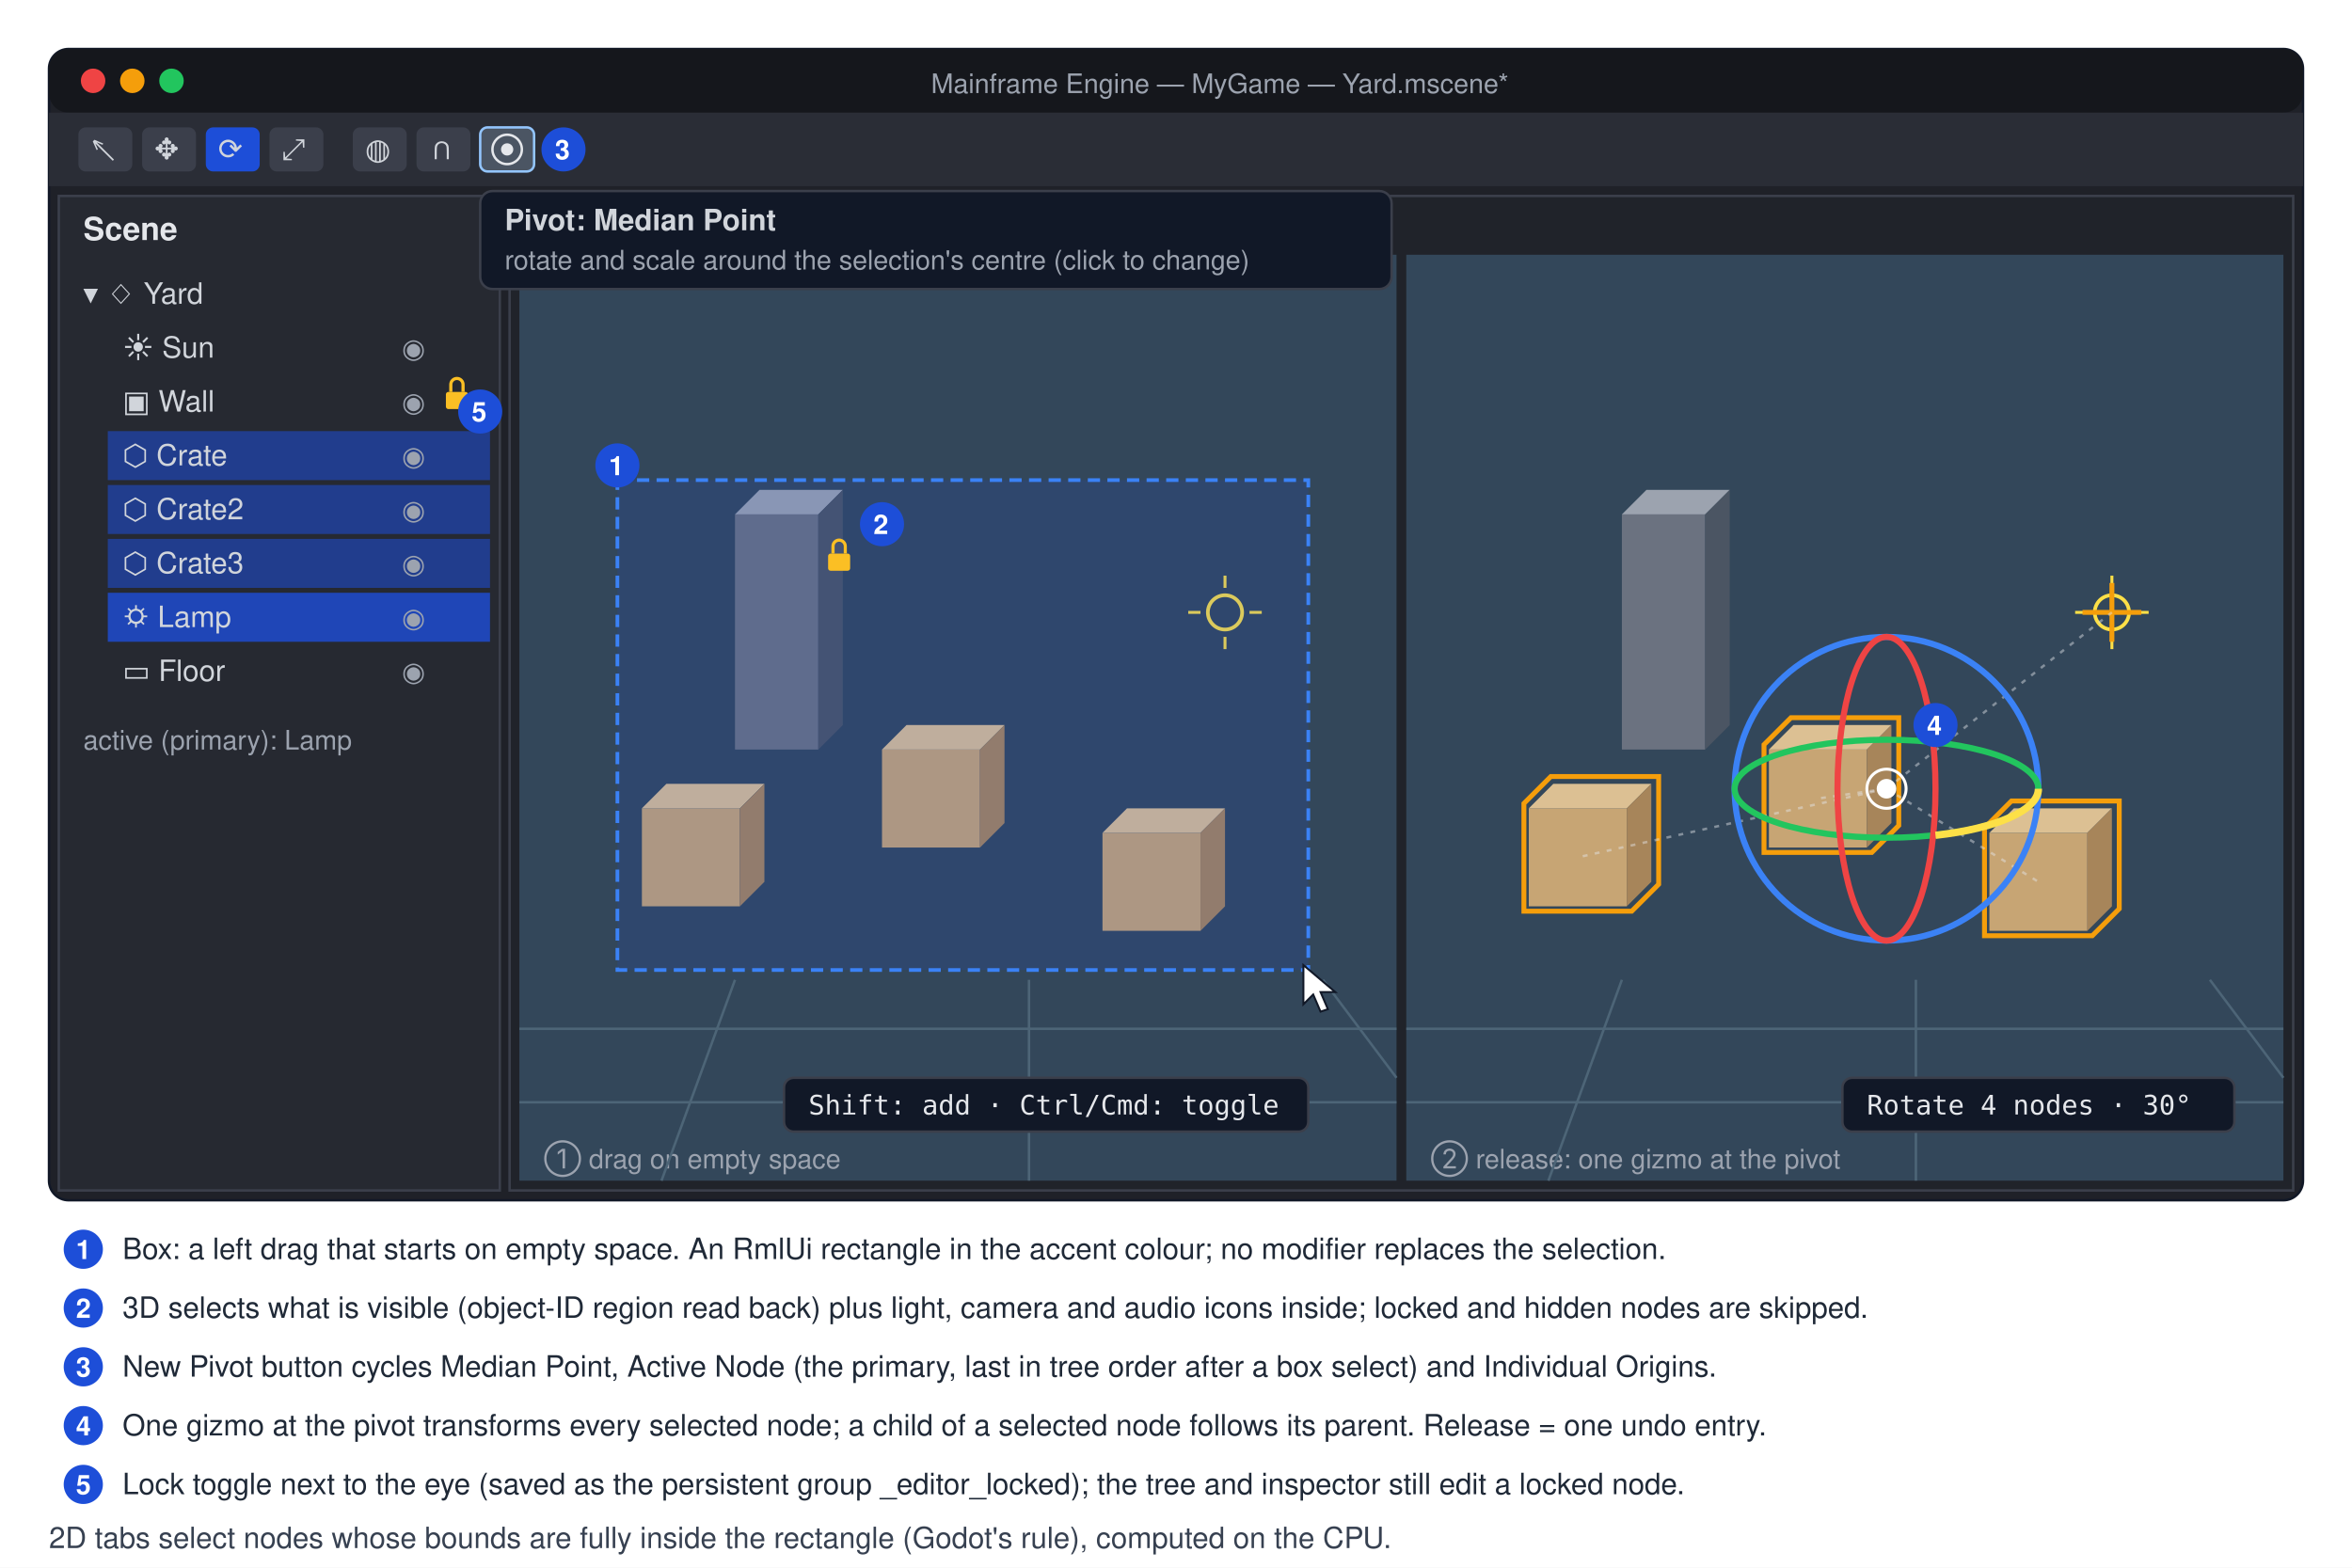
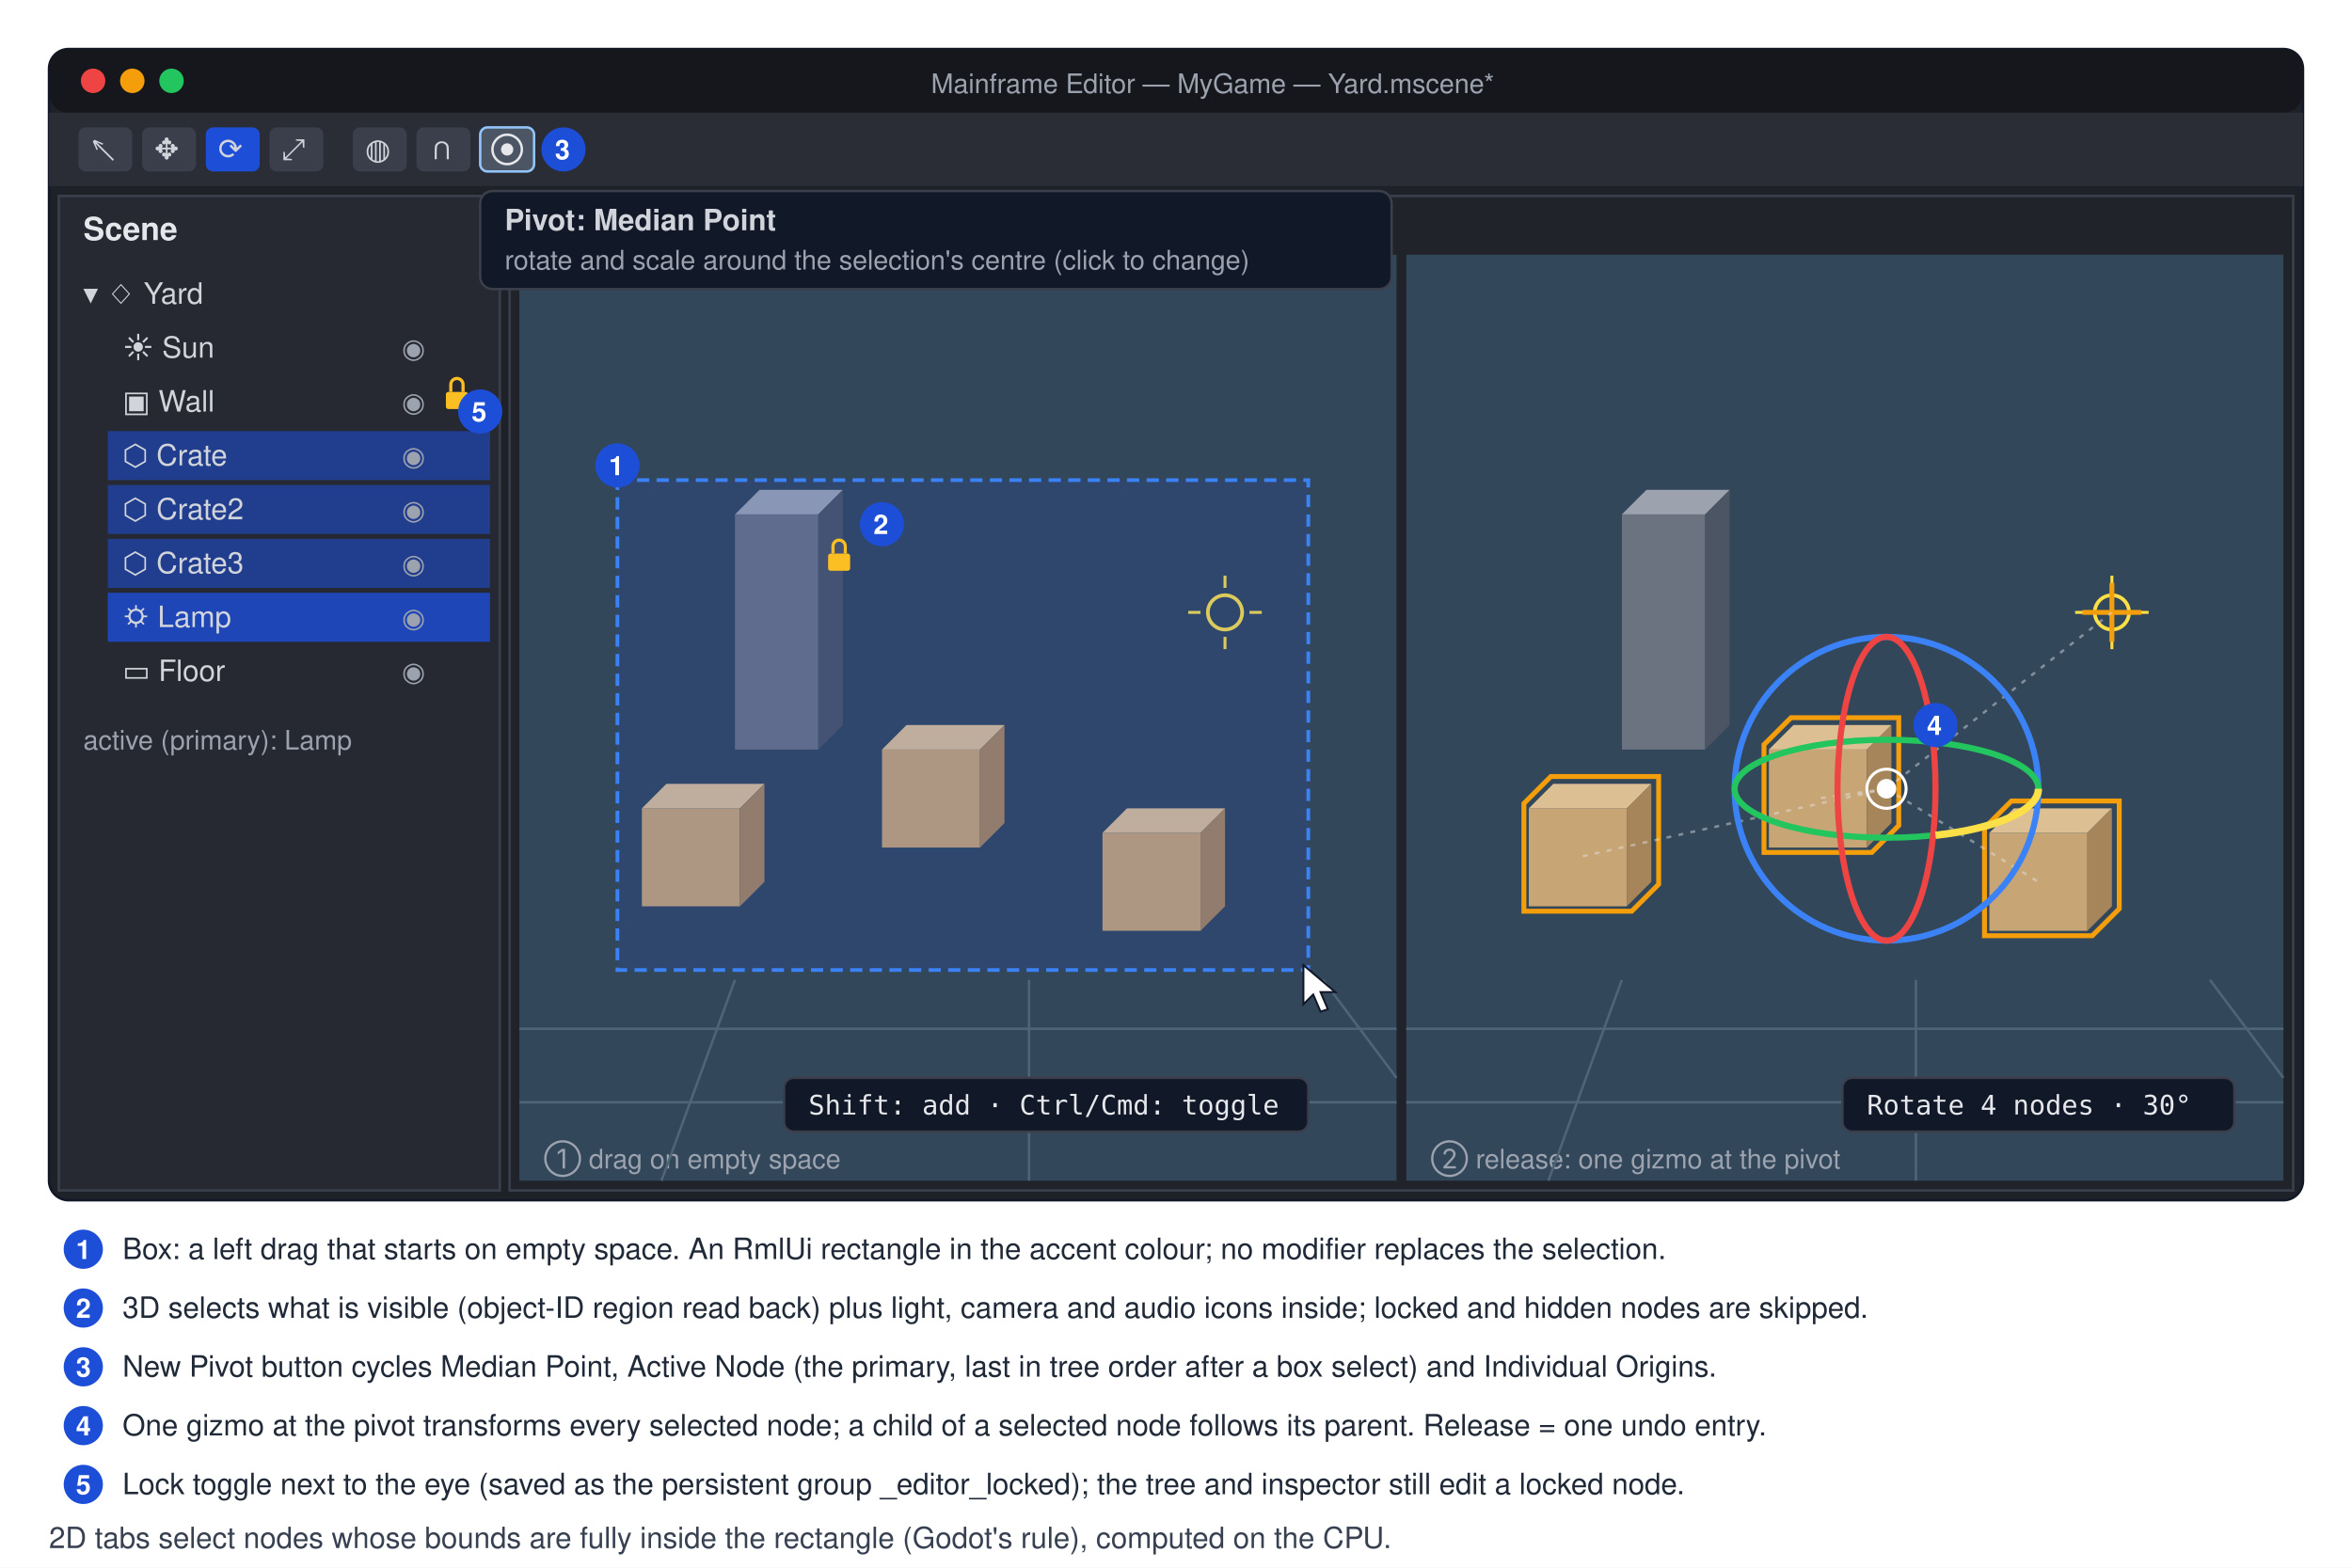
<svg xmlns="http://www.w3.org/2000/svg" viewBox="0 0 960 640" font-family="-apple-system, 'Segoe UI', Helvetica, Arial, sans-serif" font-size="13">
  <rect width="960" height="640" fill="#ffffff" />
  <style>
    .hdr{font-weight:600;font-size:13px;fill:#e5e7eb}
    .t{fill:#d1d5db;font-size:12px}
    .s{fill:#9ca3af;font-size:11px}
    .m{font-family:ui-monospace, Menlo, Consolas, monospace;font-size:11px;fill:#e5e7eb}
    .cap{fill:#374151;font-size:12px}
    .leg{fill:#1f2937;font-size:12px}
    .badge{fill:#1d4ed8}
    .bt{fill:#ffffff;font-size:11px;font-weight:700}
    .cf{fill:#c7a574}
    .ct{fill:#dcc093}
    .cs{fill:#a7855a}
    .sel{fill:none;stroke:#f59e0b;stroke-width:2}
  </style>
  <defs>
    <g id="crate">
      <rect x="-20" y="-20" width="40" height="40" class="cf" />
      <polygon points="-20,-20 -10,-30 30,-30 20,-20" class="ct" />
      <polygon points="20,-20 30,-30 30,10 20,20" class="cs" />
    </g>
    <g id="crateSel">
      <polygon points="-22,-22 -11,-33 33,-33 33,11 22,22 -22,22" class="sel" />
    </g>
    <g id="wall">
      <rect x="0" y="0" width="34" height="96" fill="#6b7280" />
      <polygon points="0,0 10,-10 44,-10 34,0" fill="#9ca3af" />
      <polygon points="34,0 44,-10 44,86 34,96" fill="#4b5563" />
    </g>
    <g id="lamp">
      <circle r="7" fill="none" stroke="#fde047" stroke-width="1.5" />
      <g stroke="#fde047" stroke-width="1.2">
        <line x1="10" y1="0" x2="15" y2="0" />
        <line x1="-10" y1="0" x2="-15" y2="0" />
        <line x1="0" y1="-10" x2="0" y2="-15" />
        <line x1="0" y1="10" x2="0" y2="15" />
      </g>
    </g>
  </defs>
  <rect x="20" y="20" width="920" height="470" rx="8" fill="#1f2128" stroke="#111827" />
  <rect x="20" y="20" width="920" height="26" rx="8" fill="#15171c" />
  <circle cx="38" cy="33" r="5" fill="#ef4444" />
  <circle cx="54" cy="33" r="5" fill="#f59e0b" />
  <circle cx="70" cy="33" r="5" fill="#22c55e" />
-   <text x="380" y="38" class="s">Mainframe Engine — MyGame — Yard.mscene*</text>
+   <text x="380" y="38" class="s">Mainframe Editor — MyGame — Yard.mscene*</text>
  <rect x="20" y="46" width="920" height="30" fill="#2a2d36" />
  <g>
    <rect x="32" y="52" width="22" height="18" rx="3" fill="#3b3f4b" />
    <text x="38" y="65" class="t">↖</text>
    <rect x="58" y="52" width="22" height="18" rx="3" fill="#3b3f4b" />
    <text x="63" y="65" class="t">✥</text>
    <rect x="84" y="52" width="22" height="18" rx="3" fill="#1d4ed8" />
    <text x="89" y="65" class="t">⟳</text>
    <rect x="110" y="52" width="22" height="18" rx="3" fill="#3b3f4b" />
    <text x="115" y="65" class="t">⤢</text>
    <rect x="144" y="52" width="22" height="18" rx="3" fill="#3b3f4b" />
    <text x="149" y="65" class="t">◍</text>
    <rect x="170" y="52" width="22" height="18" rx="3" fill="#3b3f4b" />
    <text x="176" y="65" class="t">∩</text>
    <rect x="196" y="52" width="22" height="18" rx="3" fill="#4b5563" stroke="#93c5fd" />
    <circle cx="207" cy="61" r="2.5" fill="#e5e7eb" />
    <circle cx="207" cy="61" r="6" fill="none" stroke="#e5e7eb" stroke-width="1" />
  </g>
  <rect x="24" y="80" width="180" height="406" fill="#262931" stroke="#3b3f4b" />
  <text x="34" y="98" class="hdr">Scene</text>
  <g class="t">
    <text x="34" y="124">▾ ◇ Yard</text>
    <text x="50" y="146">☀ Sun</text>
    <text x="50" y="168">▣ Wall</text>
    <rect x="44" y="176" width="156" height="20" fill="#1d4ed8" opacity="0.55" />
    <text x="50" y="190">⬡ Crate</text>
    <rect x="44" y="198" width="156" height="20" fill="#1d4ed8" opacity="0.55" />
    <text x="50" y="212">⬡ Crate2</text>
    <rect x="44" y="220" width="156" height="20" fill="#1d4ed8" opacity="0.55" />
    <text x="50" y="234">⬡ Crate3</text>
    <rect x="44" y="242" width="156" height="20" fill="#1d4ed8" opacity="0.8" />
    <text x="50" y="256">☼ Lamp</text>
    <text x="50" y="278">▭ Floor</text>
  </g>
  <g class="s">
    <text x="164" y="146">◉</text>
    <text x="164" y="168">◉</text>
    <text x="164" y="190">◉</text>
    <text x="164" y="212">◉</text>
    <text x="164" y="234">◉</text>
    <text x="164" y="256">◉</text>
    <text x="164" y="278">◉</text>
  </g>
  <g>
    <rect x="182" y="160" width="9" height="7" rx="1" fill="#fbbf24" />
    <path d="M184 160 v-3 a2.5 2.5 0 0 1 5 0 v3" fill="none" stroke="#fbbf24" stroke-width="1.3" />
  </g>
  <text x="34" y="306" class="s">active (primary): Lamp</text>
  <rect x="208" y="80" width="728" height="406" fill="#20232a" stroke="#3b3f4b" />
  <rect x="208" y="80" width="110" height="22" fill="#2f333d" />
  <text x="218" y="96" class="t">Yard.mscene*</text>
  <rect x="212" y="104" width="358" height="378" fill="#33475a" />
  <text x="222" y="477" class="s">① drag on empty space</text>
  <g stroke="#4d6577">
    <line x1="212" y1="420" x2="570" y2="420" />
    <line x1="212" y1="450" x2="570" y2="450" />
    <line x1="300" y1="400" x2="270" y2="482" />
    <line x1="420" y1="400" x2="420" y2="482" />
    <line x1="540" y1="400" x2="570" y2="440" />
  </g>
  <use href="#wall" x="300" y="210" />
  <use href="#crate" x="282" y="350" />
  <use href="#crate" x="380" y="326" />
  <use href="#crate" x="470" y="360" />
  <use href="#lamp" x="500" y="250" />
  <rect x="252" y="196" width="282" height="200" fill="#1d4ed8" fill-opacity="0.15" stroke="#3b82f6" stroke-width="1.5" stroke-dasharray="5 3" />
  <polygon points="532,394 532,410 536,406 539,413 542,412 539,405 545,405" fill="#ffffff" stroke="#111827" stroke-width="0.8" />
  <rect x="320" y="440" width="214" height="22" rx="4" fill="#111827" stroke="#3b3f4b" />
  <text x="330" y="455" class="m">Shift: add · Ctrl/Cmd: toggle</text>
  <rect x="338" y="226" width="9" height="7" rx="1" fill="#fbbf24" />
  <path d="M340 226 v-3 a2.5 2.5 0 0 1 5 0 v3" fill="none" stroke="#fbbf24" stroke-width="1.3" />
  <rect x="574" y="104" width="358" height="378" fill="#33475a" />
  <text x="584" y="477" class="s">② release: one gizmo at the pivot</text>
  <g stroke="#4d6577">
    <line x1="574" y1="420" x2="932" y2="420" />
    <line x1="574" y1="450" x2="932" y2="450" />
    <line x1="662" y1="400" x2="632" y2="482" />
    <line x1="782" y1="400" x2="782" y2="482" />
    <line x1="902" y1="400" x2="932" y2="440" />
  </g>
  <use href="#wall" x="662" y="210" />
  <use href="#crate" x="644" y="350" />
  <use href="#crateSel" x="644" y="350" />
  <use href="#crate" x="742" y="326" />
  <use href="#crateSel" x="742" y="326" />
  <use href="#crate" x="832" y="360" />
  <use href="#crateSel" x="832" y="360" />
  <use href="#lamp" x="862" y="250" />
  <g stroke="#f59e0b" stroke-width="2">
    <line x1="850" y1="250" x2="874" y2="250" />
    <line x1="862" y1="238" x2="862" y2="262" />
  </g>
  <g stroke-dasharray="2 3" stroke="#e5e7eb" stroke-opacity="0.45">
    <line x1="770" y1="322" x2="644" y2="350" />
    <line x1="770" y1="322" x2="742" y2="326" />
    <line x1="770" y1="322" x2="832" y2="360" />
    <line x1="770" y1="322" x2="862" y2="250" />
  </g>
  <ellipse cx="770" cy="322" rx="62" ry="62" fill="none" stroke="#3b82f6" stroke-width="2.5" />
  <ellipse cx="770" cy="322" rx="62" ry="20" fill="none" stroke="#22c55e" stroke-width="2.5" />
  <ellipse cx="770" cy="322" rx="20" ry="62" fill="none" stroke="#ef4444" stroke-width="2.5" />
  <circle cx="770" cy="322" r="4" fill="#ffffff" />
  <circle cx="770" cy="322" r="8" fill="none" stroke="#ffffff" stroke-width="1.2" />
  <path d="M 832 322 A 62 20 0 0 1 790 341" fill="none" stroke="#fde047" stroke-width="3" />
  <rect x="752" y="440" width="160" height="22" rx="4" fill="#111827" stroke="#3b3f4b" />
  <text x="762" y="455" class="m">Rotate 4 nodes · 30°</text>
  <rect x="196" y="78" width="372" height="40" rx="5" fill="#111827" stroke="#3b3f4b" />
  <text x="206" y="94" class="t" font-weight="600">Pivot: Median Point</text>
  <text x="206" y="110" class="s">rotate and scale around the selection's centre (click to change)</text>
  <circle cx="252" cy="190" r="9" class="badge" />
  <text x="248.5" y="194" class="bt">1</text>
  <circle cx="360" cy="214" r="9" class="badge" />
  <text x="356.5" y="218" class="bt">2</text>
  <circle cx="230" cy="61" r="9" class="badge" />
  <text x="226.5" y="65" class="bt">3</text>
  <circle cx="790" cy="296" r="9" class="badge" />
  <text x="786.5" y="300" class="bt">4</text>
  <circle cx="196" cy="168" r="9" class="badge" />
  <text x="192.5" y="172" class="bt">5</text>
  <g>
    <circle cx="34" cy="510" r="8" class="badge" />
    <text x="31" y="514" class="bt">1</text>
    <text x="50" y="514" class="leg">Box: a left drag that starts on empty space. An RmlUi rectangle in the accent colour; no modifier replaces the selection.</text>
    <circle cx="34" cy="534" r="8" class="badge" />
    <text x="31" y="538" class="bt">2</text>
    <text x="50" y="538" class="leg">3D selects what is visible (object-ID region read back) plus light, camera and audio icons inside; locked and hidden nodes are skipped.</text>
    <circle cx="34" cy="558" r="8" class="badge" />
    <text x="31" y="562" class="bt">3</text>
    <text x="50" y="562" class="leg">New Pivot button cycles Median Point, Active Node (the primary, last in tree order after a box select) and Individual Origins.</text>
    <circle cx="34" cy="582" r="8" class="badge" />
    <text x="31" y="586" class="bt">4</text>
    <text x="50" y="586" class="leg">One gizmo at the pivot transforms every selected node; a child of a selected node follows its parent. Release = one undo entry.</text>
    <circle cx="34" cy="606" r="8" class="badge" />
    <text x="31" y="610" class="bt">5</text>
    <text x="50" y="610" class="leg">Lock toggle next to the eye (saved as the persistent group _editor_locked); the tree and inspector still edit a locked node.</text>
  </g>
  <text x="20" y="632" class="cap">2D tabs select nodes whose bounds are fully inside the rectangle (Godot's rule), computed on the CPU.</text>
</svg>
